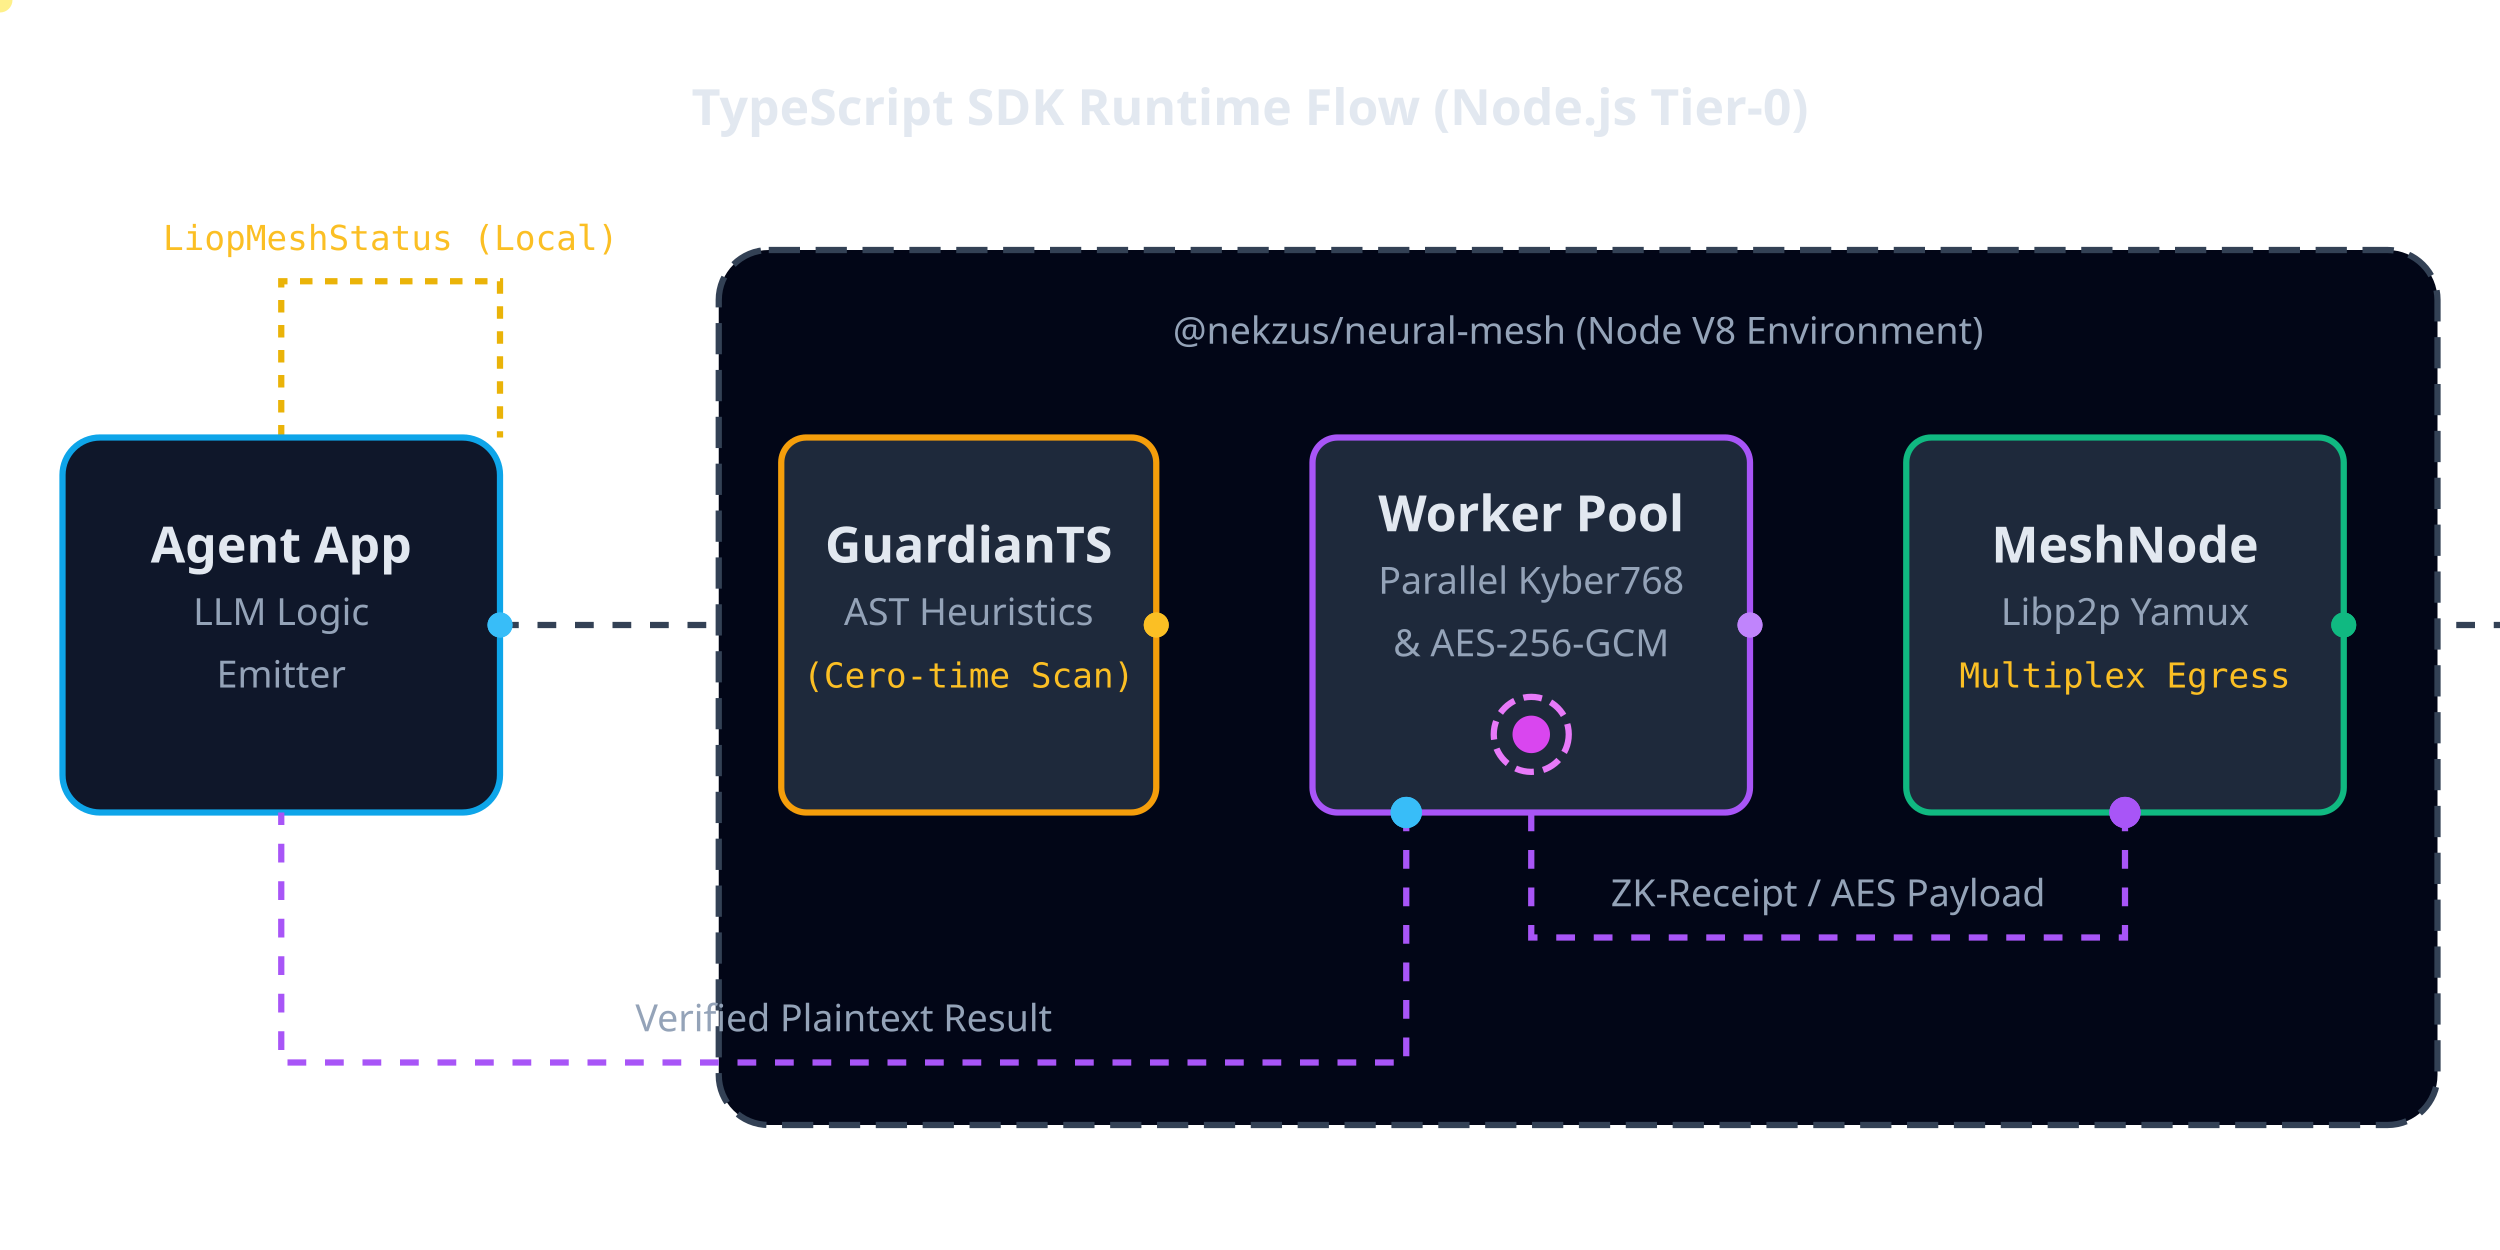
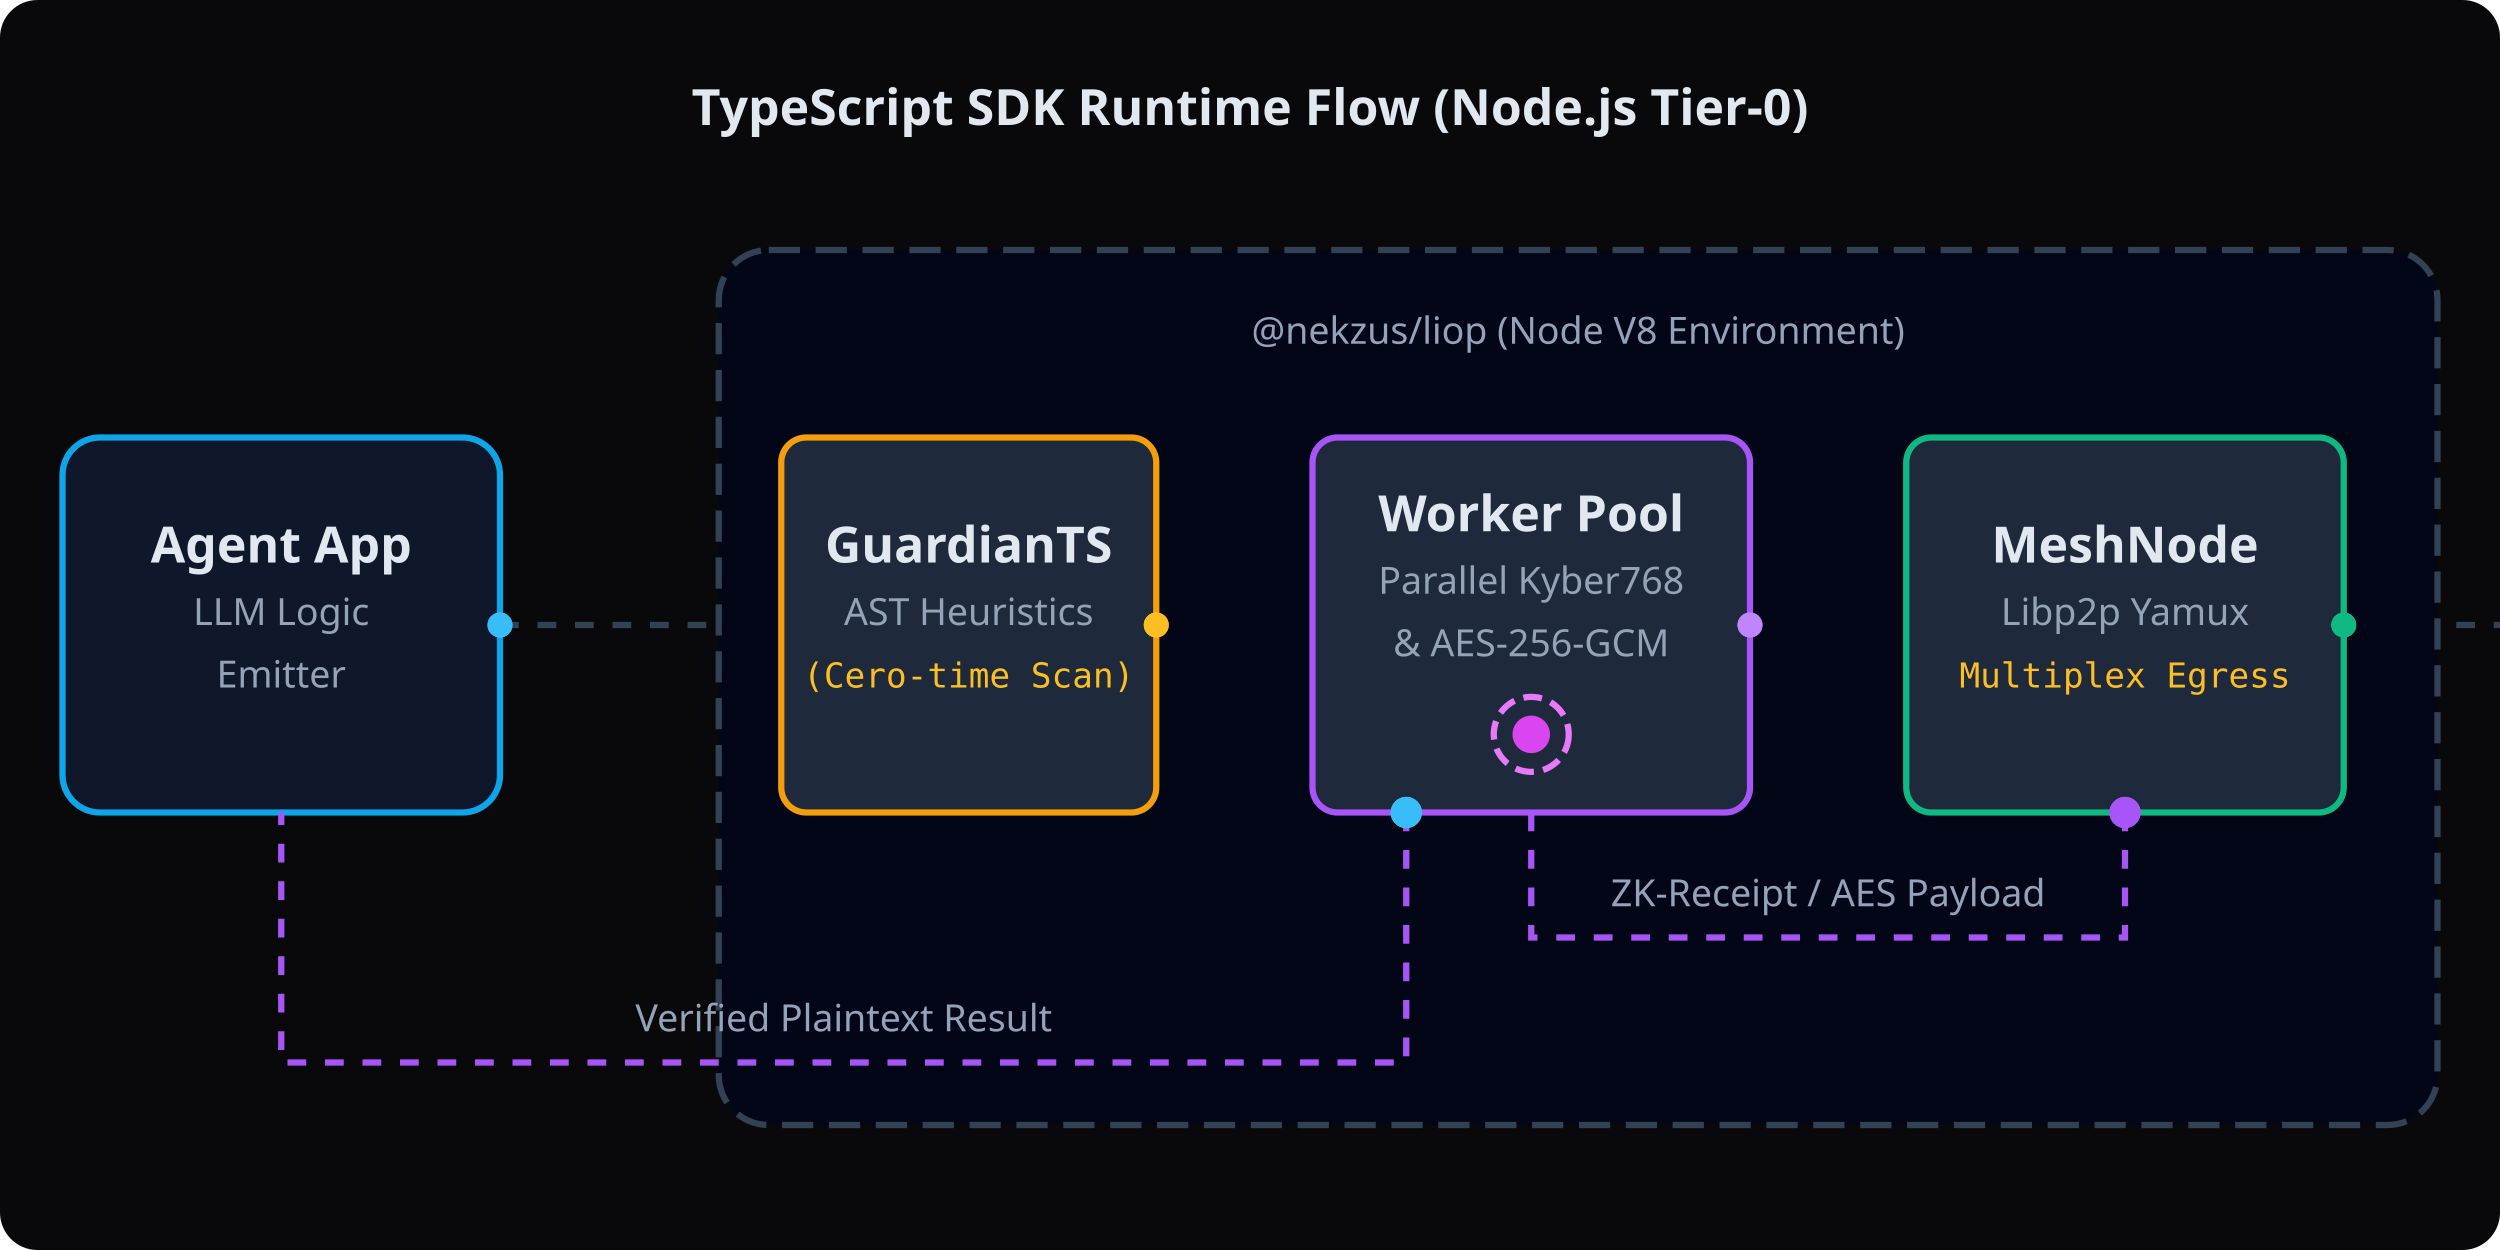
- <svg xmlns="http://www.w3.org/2000/svg" viewBox="0 0 800 400" width="100%" height="auto">
+ <svg xmlns="http://www.w3.org/2000/svg" width="800" height="400" viewBox="0 0 800 400">
  <defs>
        
    </defs>
  <style>
        .text-title-d {
            font-family: system-ui, sans-serif;
            font-weight: 700;
            font-size: 16px;
            fill: #e2e8f0;
        }

        .text-sub-d {
            font-family: system-ui, sans-serif;
            font-weight: 500;
            font-size: 12px;
            fill: #94a3b8;
        }

        .text-tiny-d {
            font-family: monospace;
            font-size: 11px;
            fill: #fbbf24;
        }

        .conn-line-d {
            stroke: #334155;
            stroke-width: 2;
            stroke-dasharray: 6, 6;
            animation: dashAnimD 20s linear infinite;
        }

        .conn-line-rx-d {
            stroke: #a855f7;
            stroke-width: 2;
            stroke-dasharray: 6, 6;
            animation: dashAnimD 20s linear infinite;
        }

        @keyframes dashAnimD {
            to {
                stroke-dashoffset: -400;
            }
        }

        @keyframes move90-d {
            0% {
                transform: translateX(0px);
                opacity: 0;
            }

            10% {
                opacity: 1;
            }

            90% {
                opacity: 1;
            }

            100% {
                transform: translateX(90px);
                opacity: 0;
            }
        }

        @keyframes move50-d {
            0% {
                transform: translateX(0px);
                opacity: 0;
            }

            10% {
                opacity: 1;
            }

            90% {
                opacity: 1;
            }

            100% {
                transform: translateX(50px);
                opacity: 0;
            }
        }

        @keyframes moveReturn-d {
            0% {
                transform: translateX(0px);
                opacity: 0;
            }

            2% {
                opacity: 1;
            }

            98% {
                opacity: 1;
            }

            100% {
                transform: translateX(-590px);
                opacity: 0;
            }
        }

        @keyframes rxPath1-d {
            0% { transform: translate(0px, 0px); opacity: 0; }
            2% { opacity: 1; }
            14.8% { transform: translate(0px, 40px); }
            85.2% { transform: translate(-190px, 40px); }
            98% { opacity: 1; }
            100% { transform: translate(-190px, 0px); opacity: 0; }
        }

        @keyframes rxPath2-d {
            0% { transform: translate(0px, 0px); opacity: 0; }
            2% { opacity: 1; }
            15.4% { transform: translate(0px, 80px); }
            84.6% { transform: translate(-360px, 80px); }
            98% { opacity: 1; }
            100% { transform: translate(-360px, 0px); opacity: 0; }
        }

        .anim-90-1-d {
            animation: move90-d 1.5s linear infinite;
        }

        .anim-90-2-d {
            animation: move90-d 1.5s linear infinite 0.75s;
        }

        .anim-50-1-d {
            animation: move50-d 1s linear infinite;
        }

        .anim-50-2-d {
            animation: move50-d 1s linear infinite 0.5s;
        }

        .anim-ret-1-d {
            animation: moveReturn-d 3s linear infinite;
        }

        .anim-ret-2-d {
            animation: moveReturn-d 3s linear infinite 1.5s;
        }

        .anim-r1-1-d {
            animation: rxPath1-d 2s linear infinite;
        }

        .anim-r1-2-d {
            animation: rxPath1-d 2s linear infinite 1s;
        }

        .anim-r2-1-d {
            animation: rxPath2-d 3.5s linear infinite;
        }

        .anim-r2-2-d {
            animation: rxPath2-d 3.5s linear infinite 1.75s;
        }

        @keyframes spinGearD {
            100% {
                transform: rotate(360deg);
            }
        }

        .spin-d {
            transform-box: fill-box;
            transform-origin: center;
            animation: spinGearD 3s linear infinite;
        }
- 
-         @keyframes diagPath-d {
-             0% { transform: translate(90px, 140px); opacity: 0; }
-             5% { opacity: 1; }
-             25% { transform: translate(90px, 90px); }
-             75% { transform: translate(160px, 90px); }
-             95% { opacity: 1; }
-             100% { transform: translate(160px, 140px); opacity: 0; }
-         }
- 
-         .anim-diag-d {
-             animation: diagPath-d 3s linear infinite;
-         }
    </style>
+   <rect width="800" height="400" fill="#09090b" rx="12" />
  <text x="400" y="40" class="text-title-d" text-anchor="middle" font-size="20" fill="#38bdf8">TypeScript SDK Runtime
        Flow (Node.js Tier-0)</text>
-   <path d="M 90 140 L 90 90 L 160 90 L 160 140" fill="none" stroke="#eab308" stroke-width="2" stroke-dasharray="4 4" />
-   <text x="125" y="80" class="text-tiny-d" text-anchor="middle" fill="#fde047">LiopMeshStatus (Local)</text>
-   <circle cx="0" cy="0" r="4" fill="#fef08a" class="anim-diag-d" />
  <line x1="160" y1="200" x2="250" y2="200" class="conn-line-d" />
  <line x1="370" y1="200" x2="420" y2="200" class="conn-line-d" />
  <line x1="560" y1="200" x2="610" y2="200" class="conn-line-d" />
  <line x1="750" y1="200" x2="800" y2="200" class="conn-line-d" />
  <rect x="20" y="140" width="140" height="120" rx="12" fill="#0f172a" stroke="#0ea5e9" stroke-width="2" />
  <text x="90" y="180" class="text-title-d" text-anchor="middle">Agent App</text>
  <text x="90" y="200" class="text-sub-d" text-anchor="middle">LLM Logic</text>
  <text x="90" y="220" class="text-sub-d" text-anchor="middle">Emitter</text>
  <rect x="230" y="80" width="550" height="280" rx="16" fill="#020617" stroke="#334155" stroke-width="2" stroke-dasharray="10 5" />
-   <text x="505" y="110" class="text-sub-d" text-anchor="middle" fill="#94a3b8">@nekzus/neural-mesh (Node V8
+   <text x="505" y="110" class="text-sub-d" text-anchor="middle" fill="#94a3b8">@nekzus/liop (Node V8
        Environment)</text>
  <rect x="250" y="140" width="120" height="120" rx="8" fill="#1e293b" stroke="#f59e0b" stroke-width="2" />
  <text x="310" y="180" class="text-title-d" text-anchor="middle" fill="#fbbf24">GuardianTS</text>
  <text x="310" y="200" class="text-sub-d" text-anchor="middle">AST Heuristics</text>
  <text x="310" y="220" class="text-tiny-d" text-anchor="middle">(Cero-time Scan)</text>
  <rect x="420" y="140" width="140" height="120" rx="8" fill="#1e293b" stroke="#a855f7" stroke-width="2" />
  <text x="490" y="170" class="text-title-d" text-anchor="middle" fill="#c084fc">Worker Pool</text>
  <text x="490" y="190" class="text-sub-d" text-anchor="middle">Parallel Kyber768</text>
  <text x="490" y="210" class="text-sub-d" text-anchor="middle">&amp; AES-256-GCM</text>
  <g transform="translate(490, 235)">
    <g class="spin-d">
      <circle cx="0" cy="0" r="12" fill="none" stroke="#e879f9" stroke-width="2" stroke-dasharray="6 3" />
      <circle cx="0" cy="0" r="6" fill="#d946ef" />
    </g>
  </g>
  <rect x="610" y="140" width="140" height="120" rx="8" fill="#1e293b" stroke="#10b981" stroke-width="2" />
  <text x="680" y="180" class="text-title-d" text-anchor="middle" fill="#34d399">MeshNode</text>
  <text x="680" y="200" class="text-sub-d" text-anchor="middle">Libp2p Yamux</text>
  <text x="680" y="220" class="text-tiny-d" text-anchor="middle" fill="#6ee7b7">Multiplex Egress</text>
  <g transform="translate(160, 200)">
    <circle cx="0" cy="0" r="4" fill="#38bdf8" class="anim-90-1-d" />
    <circle cx="0" cy="0" r="4" fill="#38bdf8" class="anim-90-2-d" />
  </g>
  <g transform="translate(370, 200)">
    <circle cx="0" cy="0" r="4" fill="#fbbf24" class="anim-50-1-d" />
    <circle cx="0" cy="0" r="4" fill="#fbbf24" class="anim-50-2-d" />
  </g>
  <g transform="translate(560, 200)">
    <circle cx="0" cy="0" r="4" fill="#c084fc" class="anim-50-1-d" />
    <circle cx="0" cy="0" r="4" fill="#c084fc" class="anim-50-2-d" />
  </g>
  <g transform="translate(750, 200)">
    <circle cx="0" cy="0" r="4" fill="#10b981" class="anim-50-1-d" />
    <circle cx="0" cy="0" r="4" fill="#10b981" class="anim-50-2-d" />
  </g>
  <path d="M 680 260 L 680 300 L 490 300 L 490 260" fill="none" class="conn-line-rx-d" />
  <text x="585" y="290" class="text-sub-d" text-anchor="middle" fill="#c084fc">ZK-Receipt / AES Payload</text>
  <g transform="translate(680, 260)">
    <circle cx="0" cy="0" r="5" fill="#a855f7" class="anim-r1-1-d" />
    <circle cx="0" cy="0" r="5" fill="#a855f7" class="anim-r1-2-d" />
  </g>
  <path d="M 450 260 L 450 340 L 90 340 L 90 260" fill="none" class="conn-line-rx-d" />
  <text x="270" y="330" class="text-sub-d" text-anchor="middle" fill="#38bdf8">Verified Plaintext Result</text>
  <g transform="translate(450, 260)">
    <circle cx="0" cy="0" r="5" fill="#38bdf8" class="anim-r2-1-d" />
    <circle cx="0" cy="0" r="5" fill="#38bdf8" class="anim-r2-2-d" />
  </g>
</svg>
